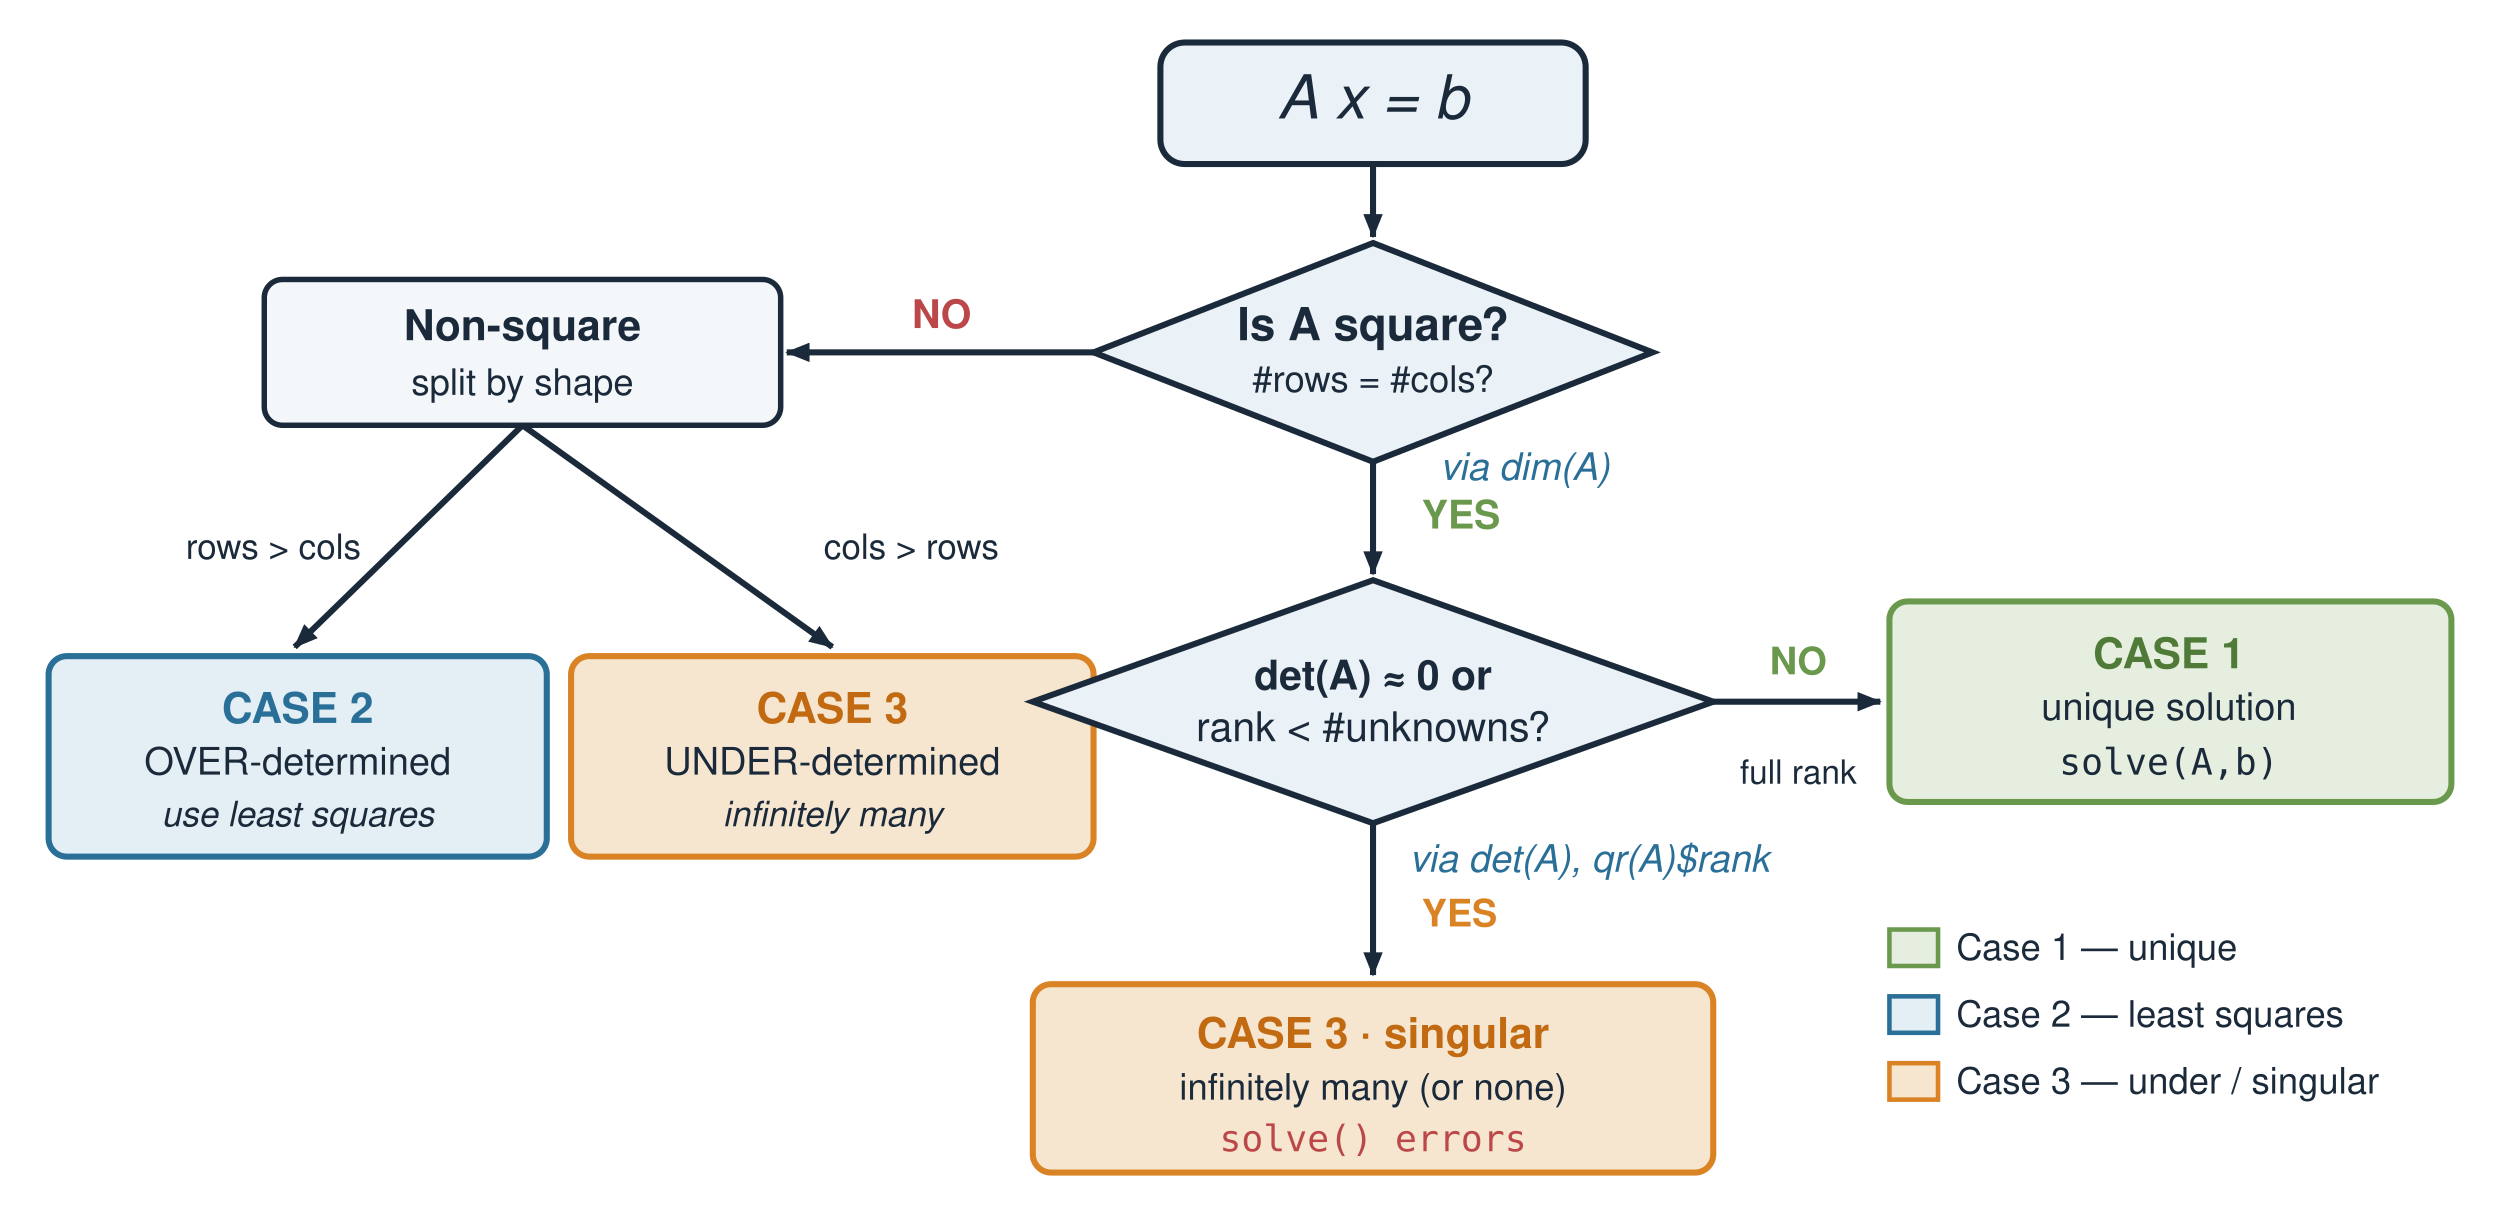
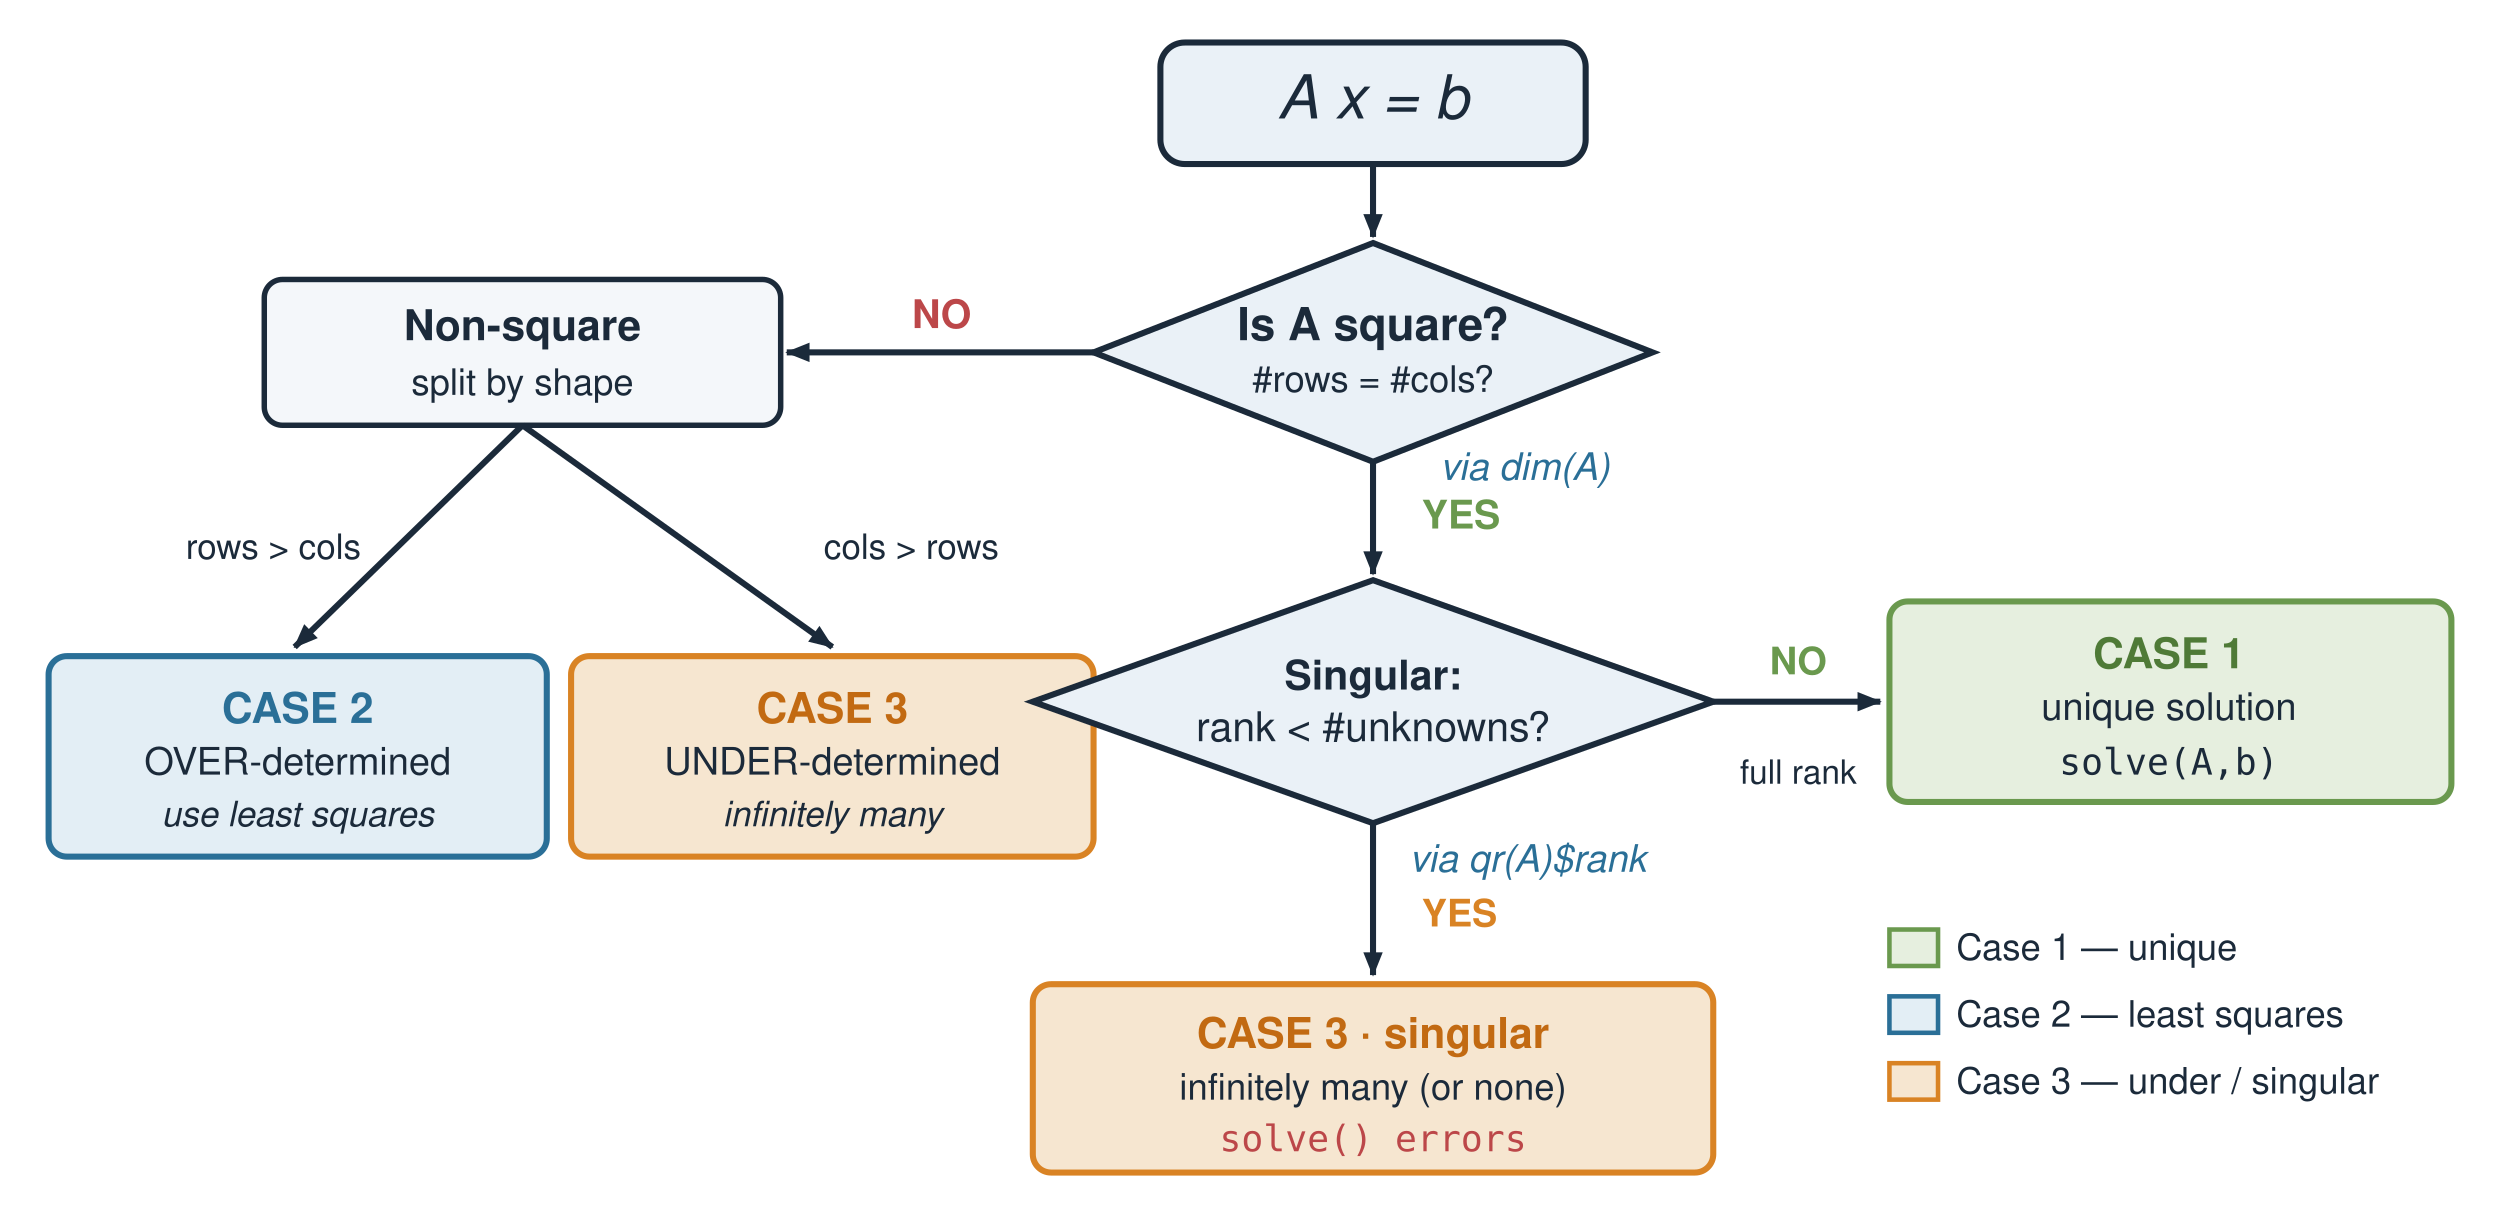
<svg xmlns="http://www.w3.org/2000/svg" viewBox="-2 -6 823 400" width="823" height="400" font-family="Helvetica, Arial, sans-serif">
  <defs>
    <marker id="arrow" markerWidth="9" markerHeight="9" refX="7.5" refY="3.2" orient="auto" markerUnits="userSpaceOnUse">
      <path d="M0,0 L8,3.2 L0,6.4 Z" fill="#1b2a3a" />
    </marker>
  </defs>
  <rect x="380" y="8" width="140" height="40" rx="8" fill="#eaf1f7" stroke="#1b2a3a" stroke-width="2" />
  <text x="450" y="33" text-anchor="middle" font-size="20" font-style="italic" fill="#1b2a3a">A x = b</text>
  <line x1="450" y1="48" x2="450" y2="72" stroke="#1b2a3a" stroke-width="2" marker-end="url(#arrow)" />
  <polygon points="450,74 542,110 450,146 358,110" fill="#eaf1f7" stroke="#1b2a3a" stroke-width="2" />
  <text x="450" y="106" text-anchor="middle" font-size="15" fill="#1b2a3a" font-weight="bold">Is A square?</text>
  <text x="450" y="123" text-anchor="middle" font-size="12" fill="#1b2a3a">#rows = #cols?</text>
  <text x="500" y="152" text-anchor="middle" font-size="12.5" font-style="italic" fill="#2a6f97">via dim(A)</text>
  <line x1="358" y1="110" x2="257" y2="110" stroke="#1b2a3a" stroke-width="2" marker-end="url(#arrow)" />
  <text x="308" y="102" text-anchor="middle" font-size="13" font-weight="bold" fill="#bc4749">NO</text>
  <rect x="85" y="86" width="170" height="48" rx="6" fill="#f4f7fa" stroke="#1b2a3a" stroke-width="1.8" />
  <text x="170" y="106" text-anchor="middle" font-size="14" fill="#1b2a3a" font-weight="bold">Non-square</text>
  <text x="170" y="124" text-anchor="middle" font-size="12" fill="#1b2a3a">split by shape</text>
  <line x1="170" y1="134" x2="95" y2="207" stroke="#1b2a3a" stroke-width="2" marker-end="url(#arrow)" />
  <line x1="170" y1="134" x2="272" y2="207" stroke="#1b2a3a" stroke-width="2" marker-end="url(#arrow)" />
  <text x="88" y="178" text-anchor="middle" font-size="11.5" fill="#1b2a3a">rows &gt; cols</text>
  <text x="298" y="178" text-anchor="middle" font-size="11.5" fill="#1b2a3a">cols &gt; rows</text>
  <rect x="14" y="210" width="164" height="66" rx="6" fill="#e3eef5" stroke="#2a6f97" stroke-width="2" />
  <text x="96" y="232" text-anchor="middle" font-size="14" font-weight="bold" fill="#2a6f97">CASE 2</text>
  <text x="96" y="249" text-anchor="middle" font-size="12.5" fill="#1b2a3a">OVER-determined</text>
  <text x="96" y="266" text-anchor="middle" font-size="11.5" font-style="italic" fill="#1b2a3a">use least squares</text>
  <rect x="186" y="210" width="172" height="66" rx="6" fill="#f6e6d0" stroke="#d98324" stroke-width="2" />
  <text x="272" y="232" text-anchor="middle" font-size="14" font-weight="bold" fill="#c26a12">CASE 3</text>
  <text x="272" y="249" text-anchor="middle" font-size="12.5" fill="#1b2a3a">UNDER-determined</text>
  <text x="272" y="266" text-anchor="middle" font-size="11.5" font-style="italic" fill="#1b2a3a">infinitely many</text>
  <line x1="450" y1="146" x2="450" y2="183" stroke="#1b2a3a" stroke-width="2" marker-end="url(#arrow)" />
  <text x="466" y="168" text-anchor="start" font-size="13" font-weight="bold" fill="#6a994e">YES</text>
  <polygon points="450,185 562,225 450,265 338,225" fill="#eaf1f7" stroke="#1b2a3a" stroke-width="2" />
-   <text x="450" y="221" text-anchor="middle" font-size="13.5" fill="#1b2a3a" font-weight="bold">det(A) ≈ 0 or</text>
+   <text x="450" y="221" text-anchor="middle" font-size="13.5" fill="#1b2a3a" font-weight="bold">Singular:</text>
  <text x="450" y="238" text-anchor="middle" font-size="13.5" fill="#1b2a3a">rank &lt; #unknowns?</text>
-   <text x="462" y="281" text-anchor="start" font-size="12.5" font-style="italic" fill="#2a6f97">via det(A), qr(A)$rank</text>
+   <text x="462" y="281" text-anchor="start" font-size="12.5" font-style="italic" fill="#2a6f97">via qr(A)$rank</text>
  <line x1="562" y1="225" x2="617" y2="225" stroke="#1b2a3a" stroke-width="2" marker-end="url(#arrow)" />
  <text x="590" y="216" text-anchor="middle" font-size="12.5" font-weight="bold" fill="#6a994e">NO</text>
  <text x="590" y="252" text-anchor="middle" font-size="11" fill="#1b2a3a">full rank</text>
  <rect x="620" y="192" width="185" height="66" rx="6" fill="#e6efdf" stroke="#6a994e" stroke-width="2" />
  <text x="712" y="214" text-anchor="middle" font-size="14" font-weight="bold" fill="#4f7a37">CASE 1</text>
  <text x="712" y="231" text-anchor="middle" font-size="12.5" fill="#1b2a3a">unique solution</text>
  <text x="712" y="249" text-anchor="middle" font-size="12" font-family="monospace" fill="#1b2a3a">solve(A,b)</text>
  <line x1="450" y1="265" x2="450" y2="315" stroke="#1b2a3a" stroke-width="2" marker-end="url(#arrow)" />
  <text x="466" y="299" text-anchor="start" font-size="12.5" font-weight="bold" fill="#d98324">YES</text>
  <rect x="338" y="318" width="224" height="62" rx="6" fill="#f6e6d0" stroke="#d98324" stroke-width="2" />
  <text x="450" y="339" text-anchor="middle" font-size="14" font-weight="bold" fill="#c26a12">CASE 3  ·  singular</text>
  <text x="450" y="356" text-anchor="middle" font-size="12" fill="#1b2a3a">infinitely many (or none)</text>
  <text x="450" y="373" text-anchor="middle" font-size="12" font-family="monospace" fill="#bc4749">solve() errors</text>
  <g font-size="12" fill="#1b2a3a">
    <rect x="620" y="300" width="16" height="12" fill="#e6efdf" stroke="#6a994e" stroke-width="1.5" />
    <text x="642" y="310" text-anchor="start">Case 1 — unique</text>
    <rect x="620" y="322" width="16" height="12" fill="#e3eef5" stroke="#2a6f97" stroke-width="1.5" />
    <text x="642" y="332" text-anchor="start">Case 2 — least squares</text>
    <rect x="620" y="344" width="16" height="12" fill="#f6e6d0" stroke="#d98324" stroke-width="1.5" />
    <text x="642" y="354" text-anchor="start">Case 3 — under / singular</text>
  </g>
</svg>
